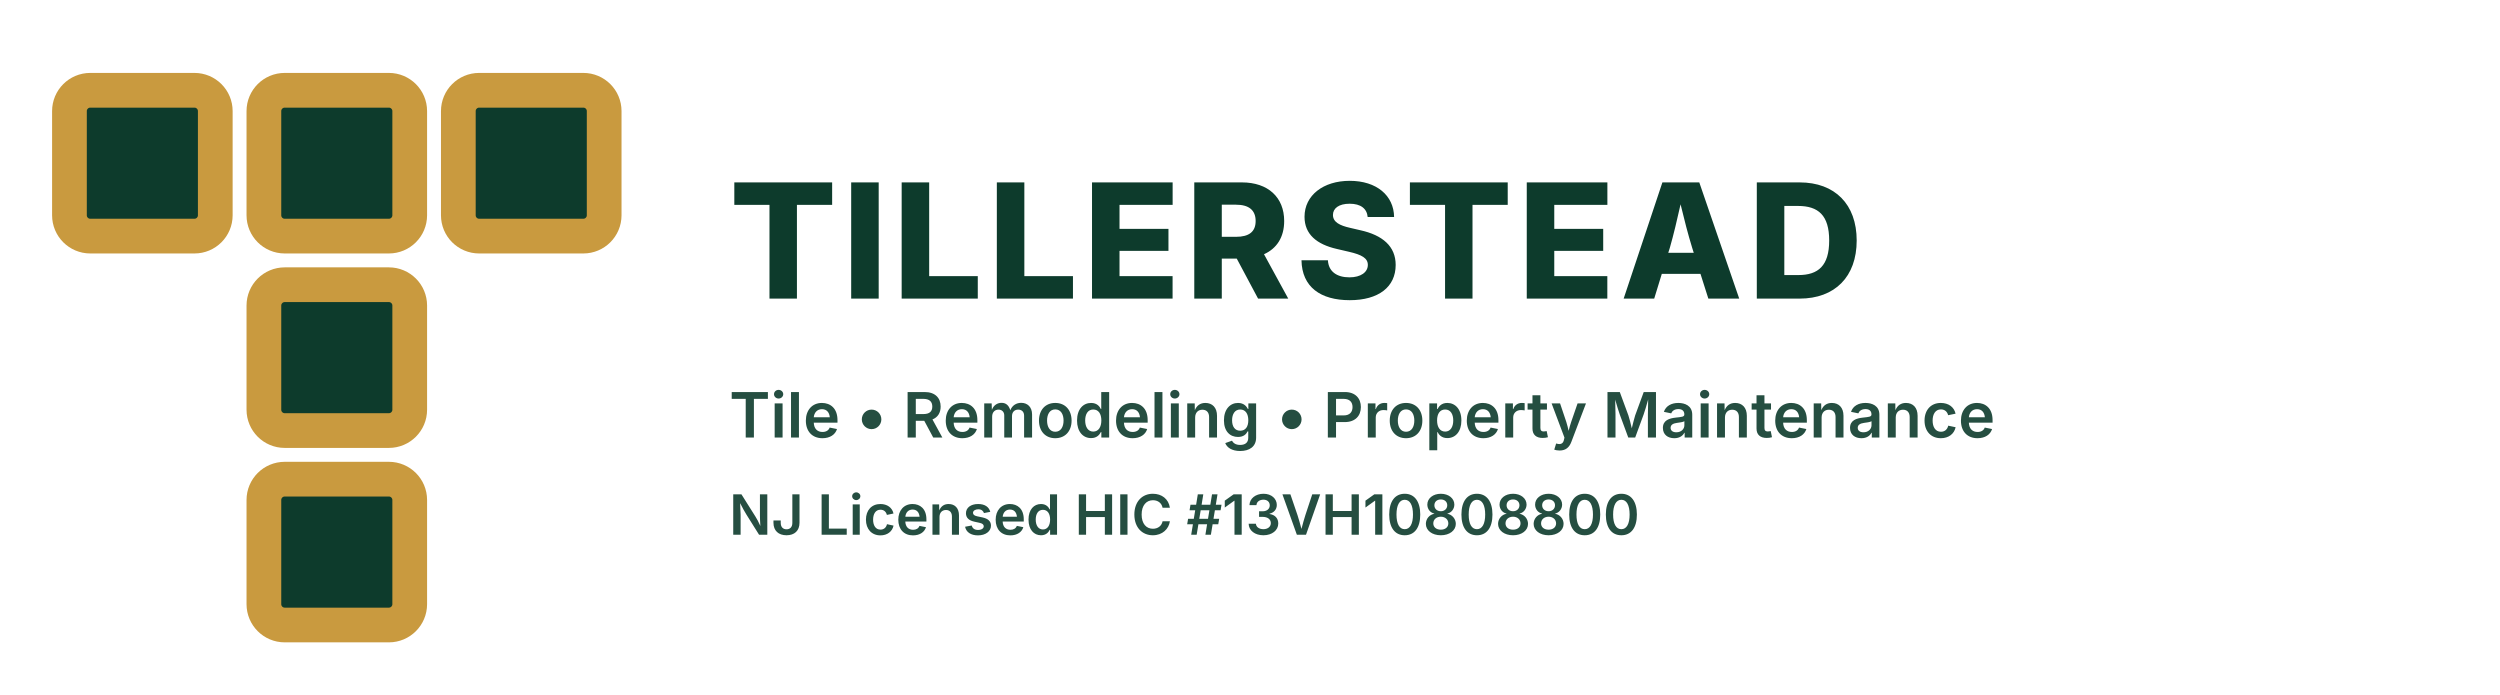
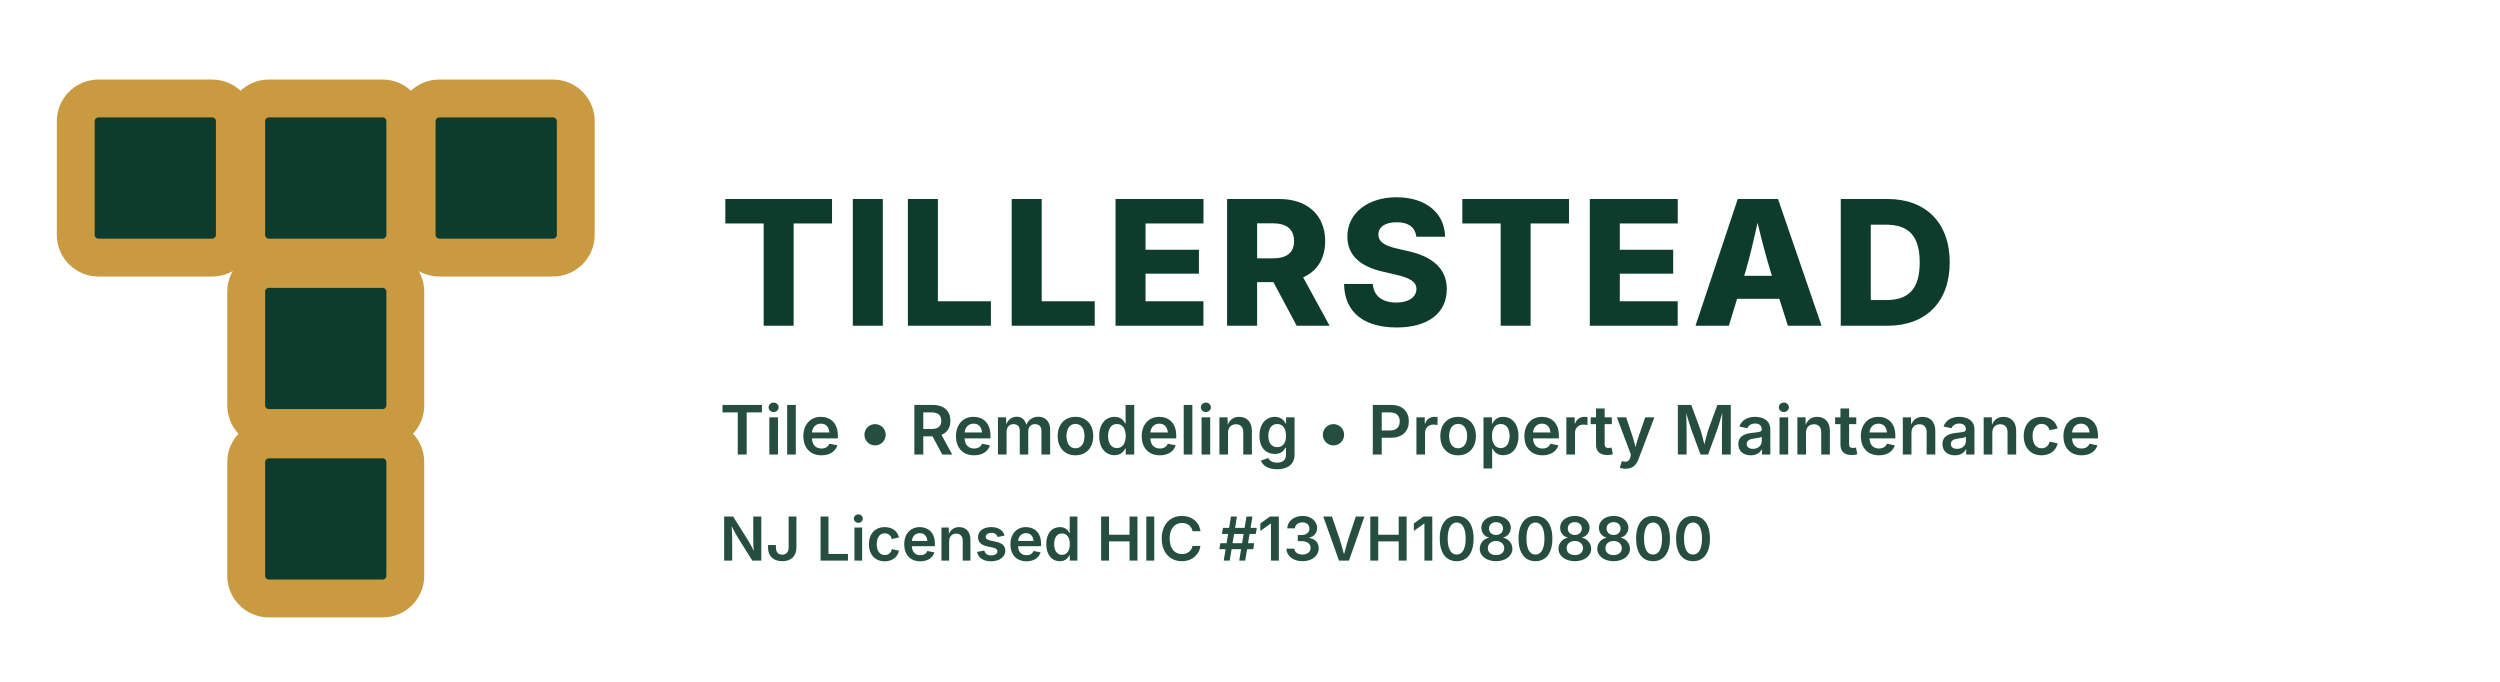
- <svg xmlns="http://www.w3.org/2000/svg" viewBox="0 0 720 200" role="img" aria-label="Tillerstead full logo">
+ <svg xmlns="http://www.w3.org/2000/svg" viewBox="0 0 660 180" role="img" aria-label="Tillerstead full logo">
  <style>
    .logo-tile{fill:#0d3b2c;stroke:#c99a3f;stroke-width:10;stroke-linejoin:round;stroke-linecap:round}
    .logo-word{fill:#0d3b2c;font:800 46px 'Inter','Manrope',system-ui,-apple-system,BlinkMacSystemFont,'Segoe UI',sans-serif;letter-spacing:1.4px}
    .logo-sub{fill:#0d3b2c;font:600 18px 'Inter','Manrope',system-ui,-apple-system,BlinkMacSystemFont,'Segoe UI',sans-serif;opacity:.9}
    .logo-sub-small{font-size:16px}
  </style>
  <g class="logo-mark" transform="translate(20 26)">
    <rect class="logo-tile" x="0" y="0" width="42" height="42" rx="6" />
-     <rect class="logo-tile" x="56" y="0" width="42" height="42" rx="6" />
-     <rect class="logo-tile" x="112" y="0" width="42" height="42" rx="6" />
-     <rect class="logo-tile" x="56" y="56" width="42" height="42" rx="6" />
-     <rect class="logo-tile" x="56" y="112" width="42" height="42" rx="6" />
+     <rect class="logo-tile" x="45" y="0" width="42" height="42" rx="6" />
+     <rect class="logo-tile" x="90" y="0" width="42" height="42" rx="6" />
+     <rect class="logo-tile" x="45" y="45" width="42" height="42" rx="6" />
+     <rect class="logo-tile" x="45" y="90" width="42" height="42" rx="6" />
  </g>
-   <text class="logo-word" x="210" y="86">TILLERSTEAD</text>
-   <text class="logo-sub" x="210" y="126">Tile • Remodeling • Property Maintenance</text>
-   <text class="logo-sub logo-sub-small" x="210" y="154">NJ Licensed HIC #13VH10808800</text>
+   <text class="logo-word" x="190" y="86">TILLERSTEAD</text>
+   <text class="logo-sub" x="190" y="120">Tile • Remodeling • Property Maintenance</text>
+   <text class="logo-sub logo-sub-small" x="190" y="148">NJ Licensed HIC #13VH10808800</text>
</svg>
